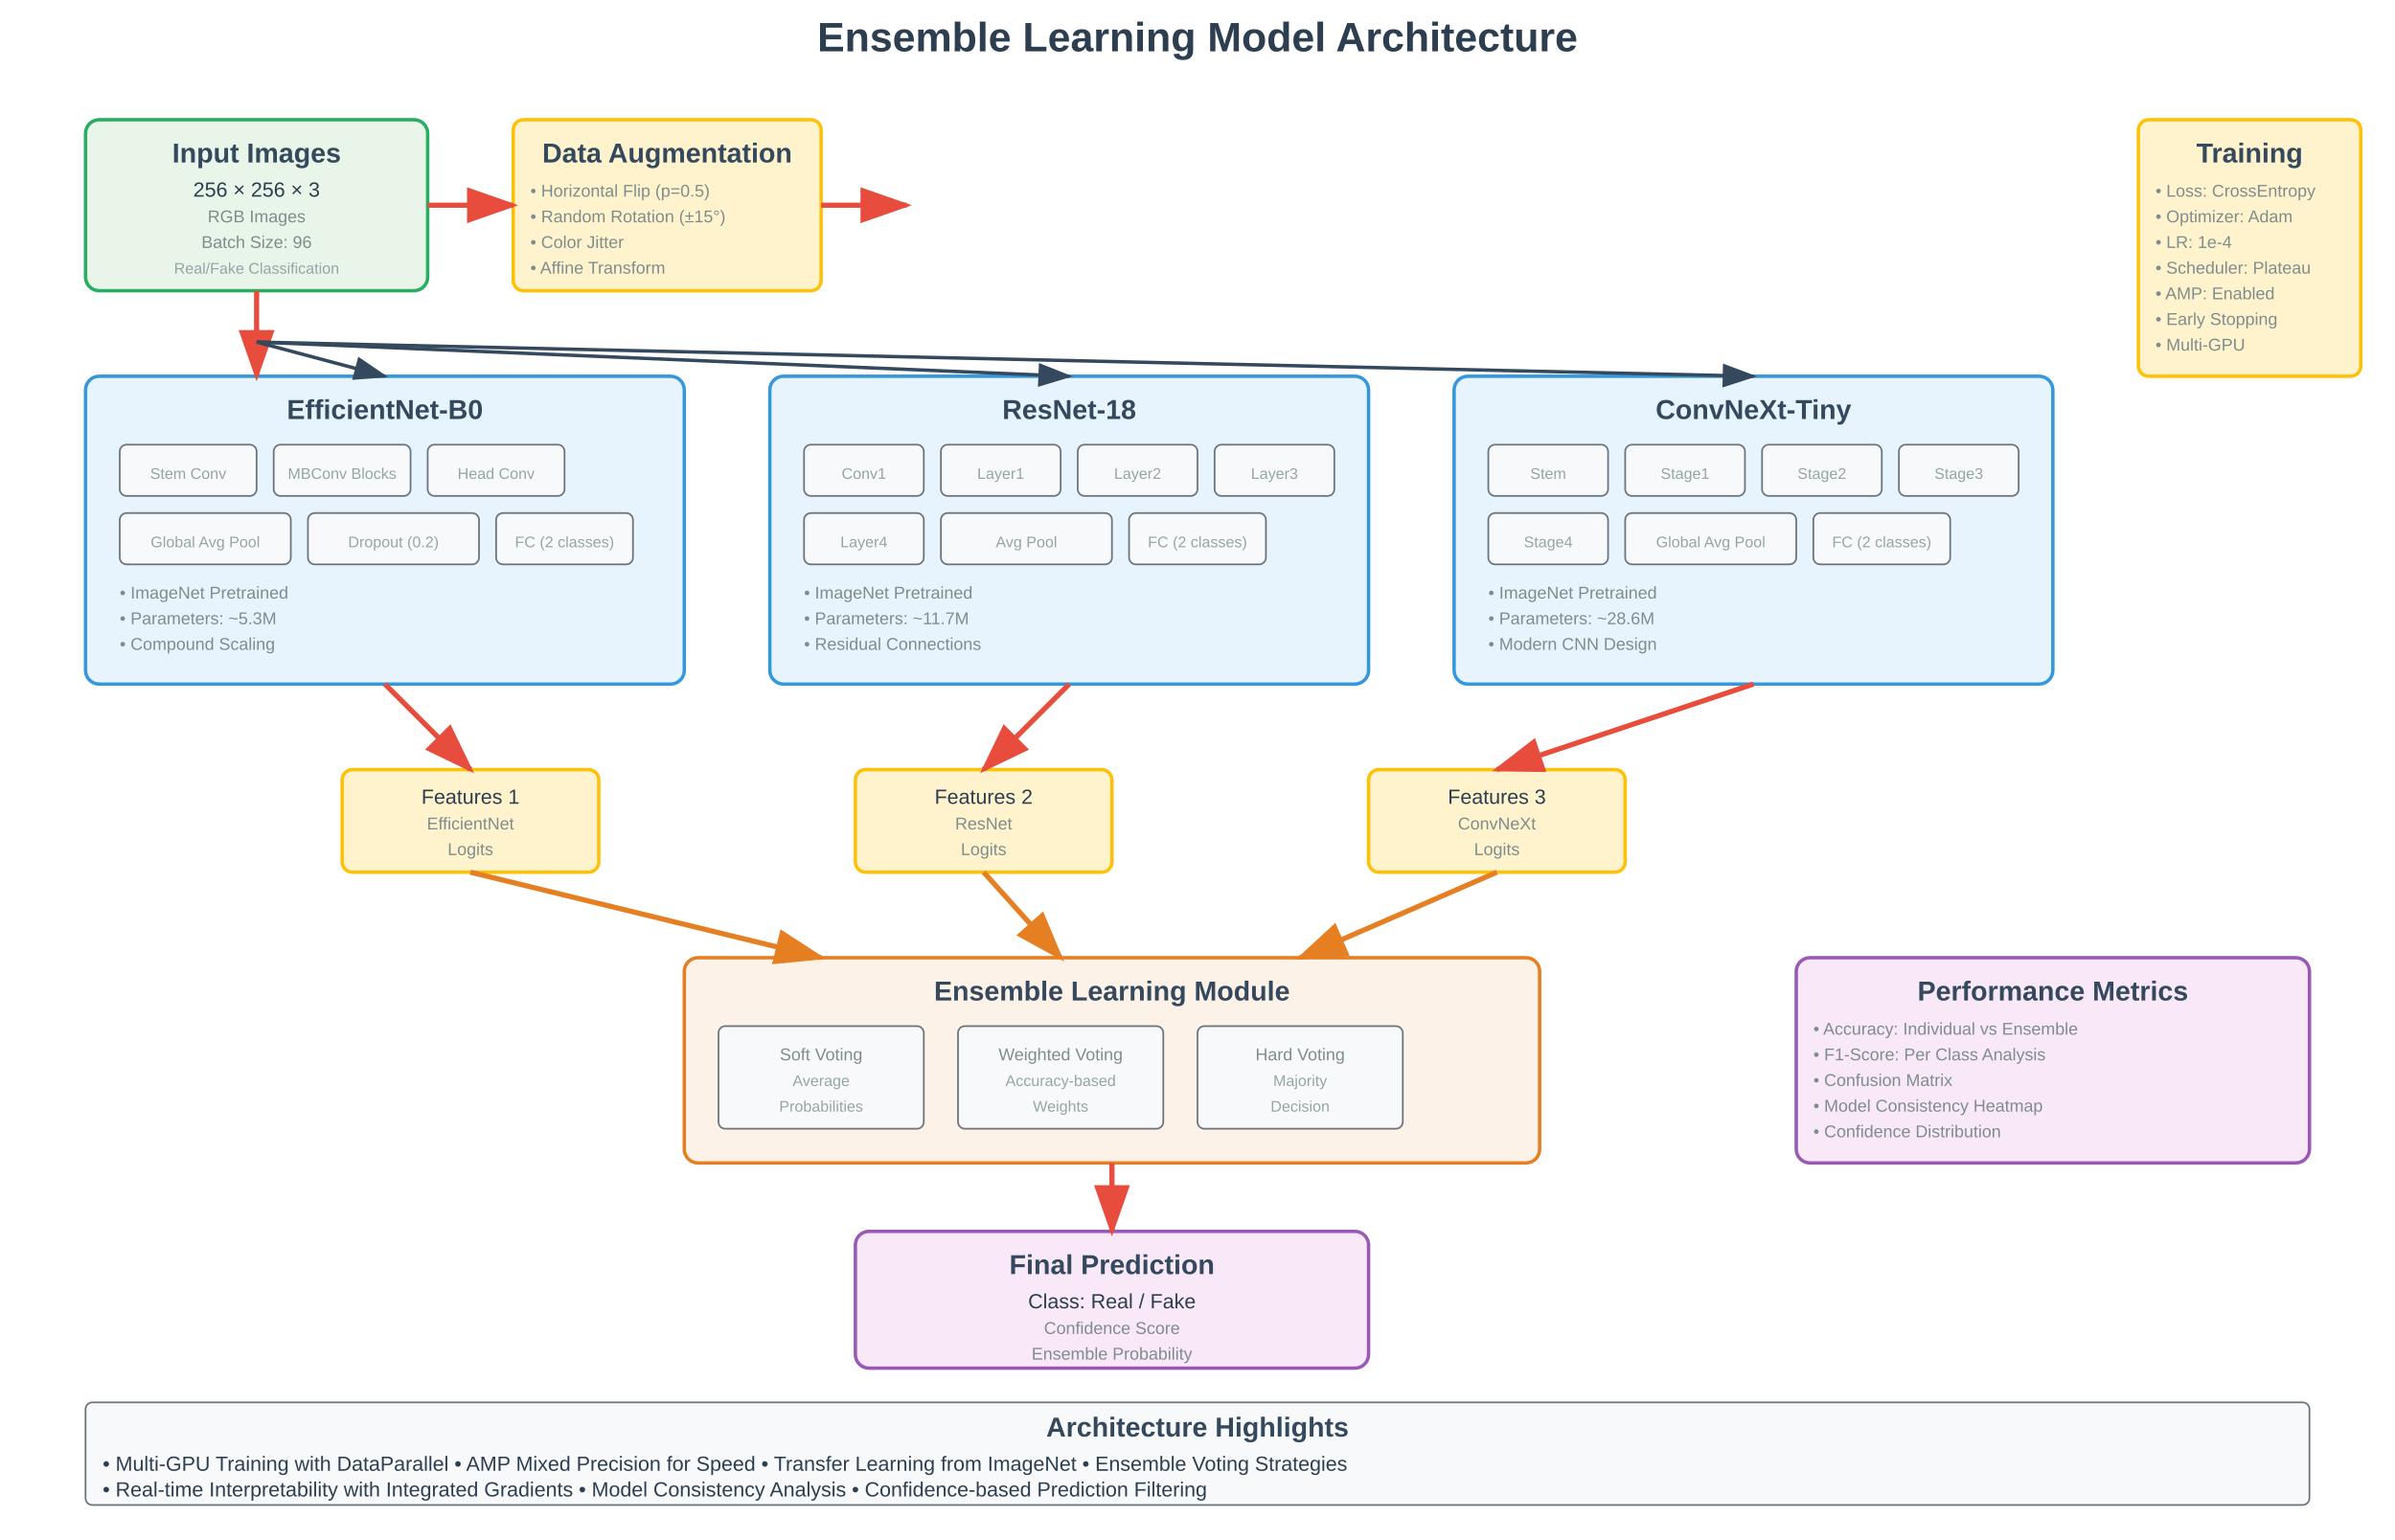
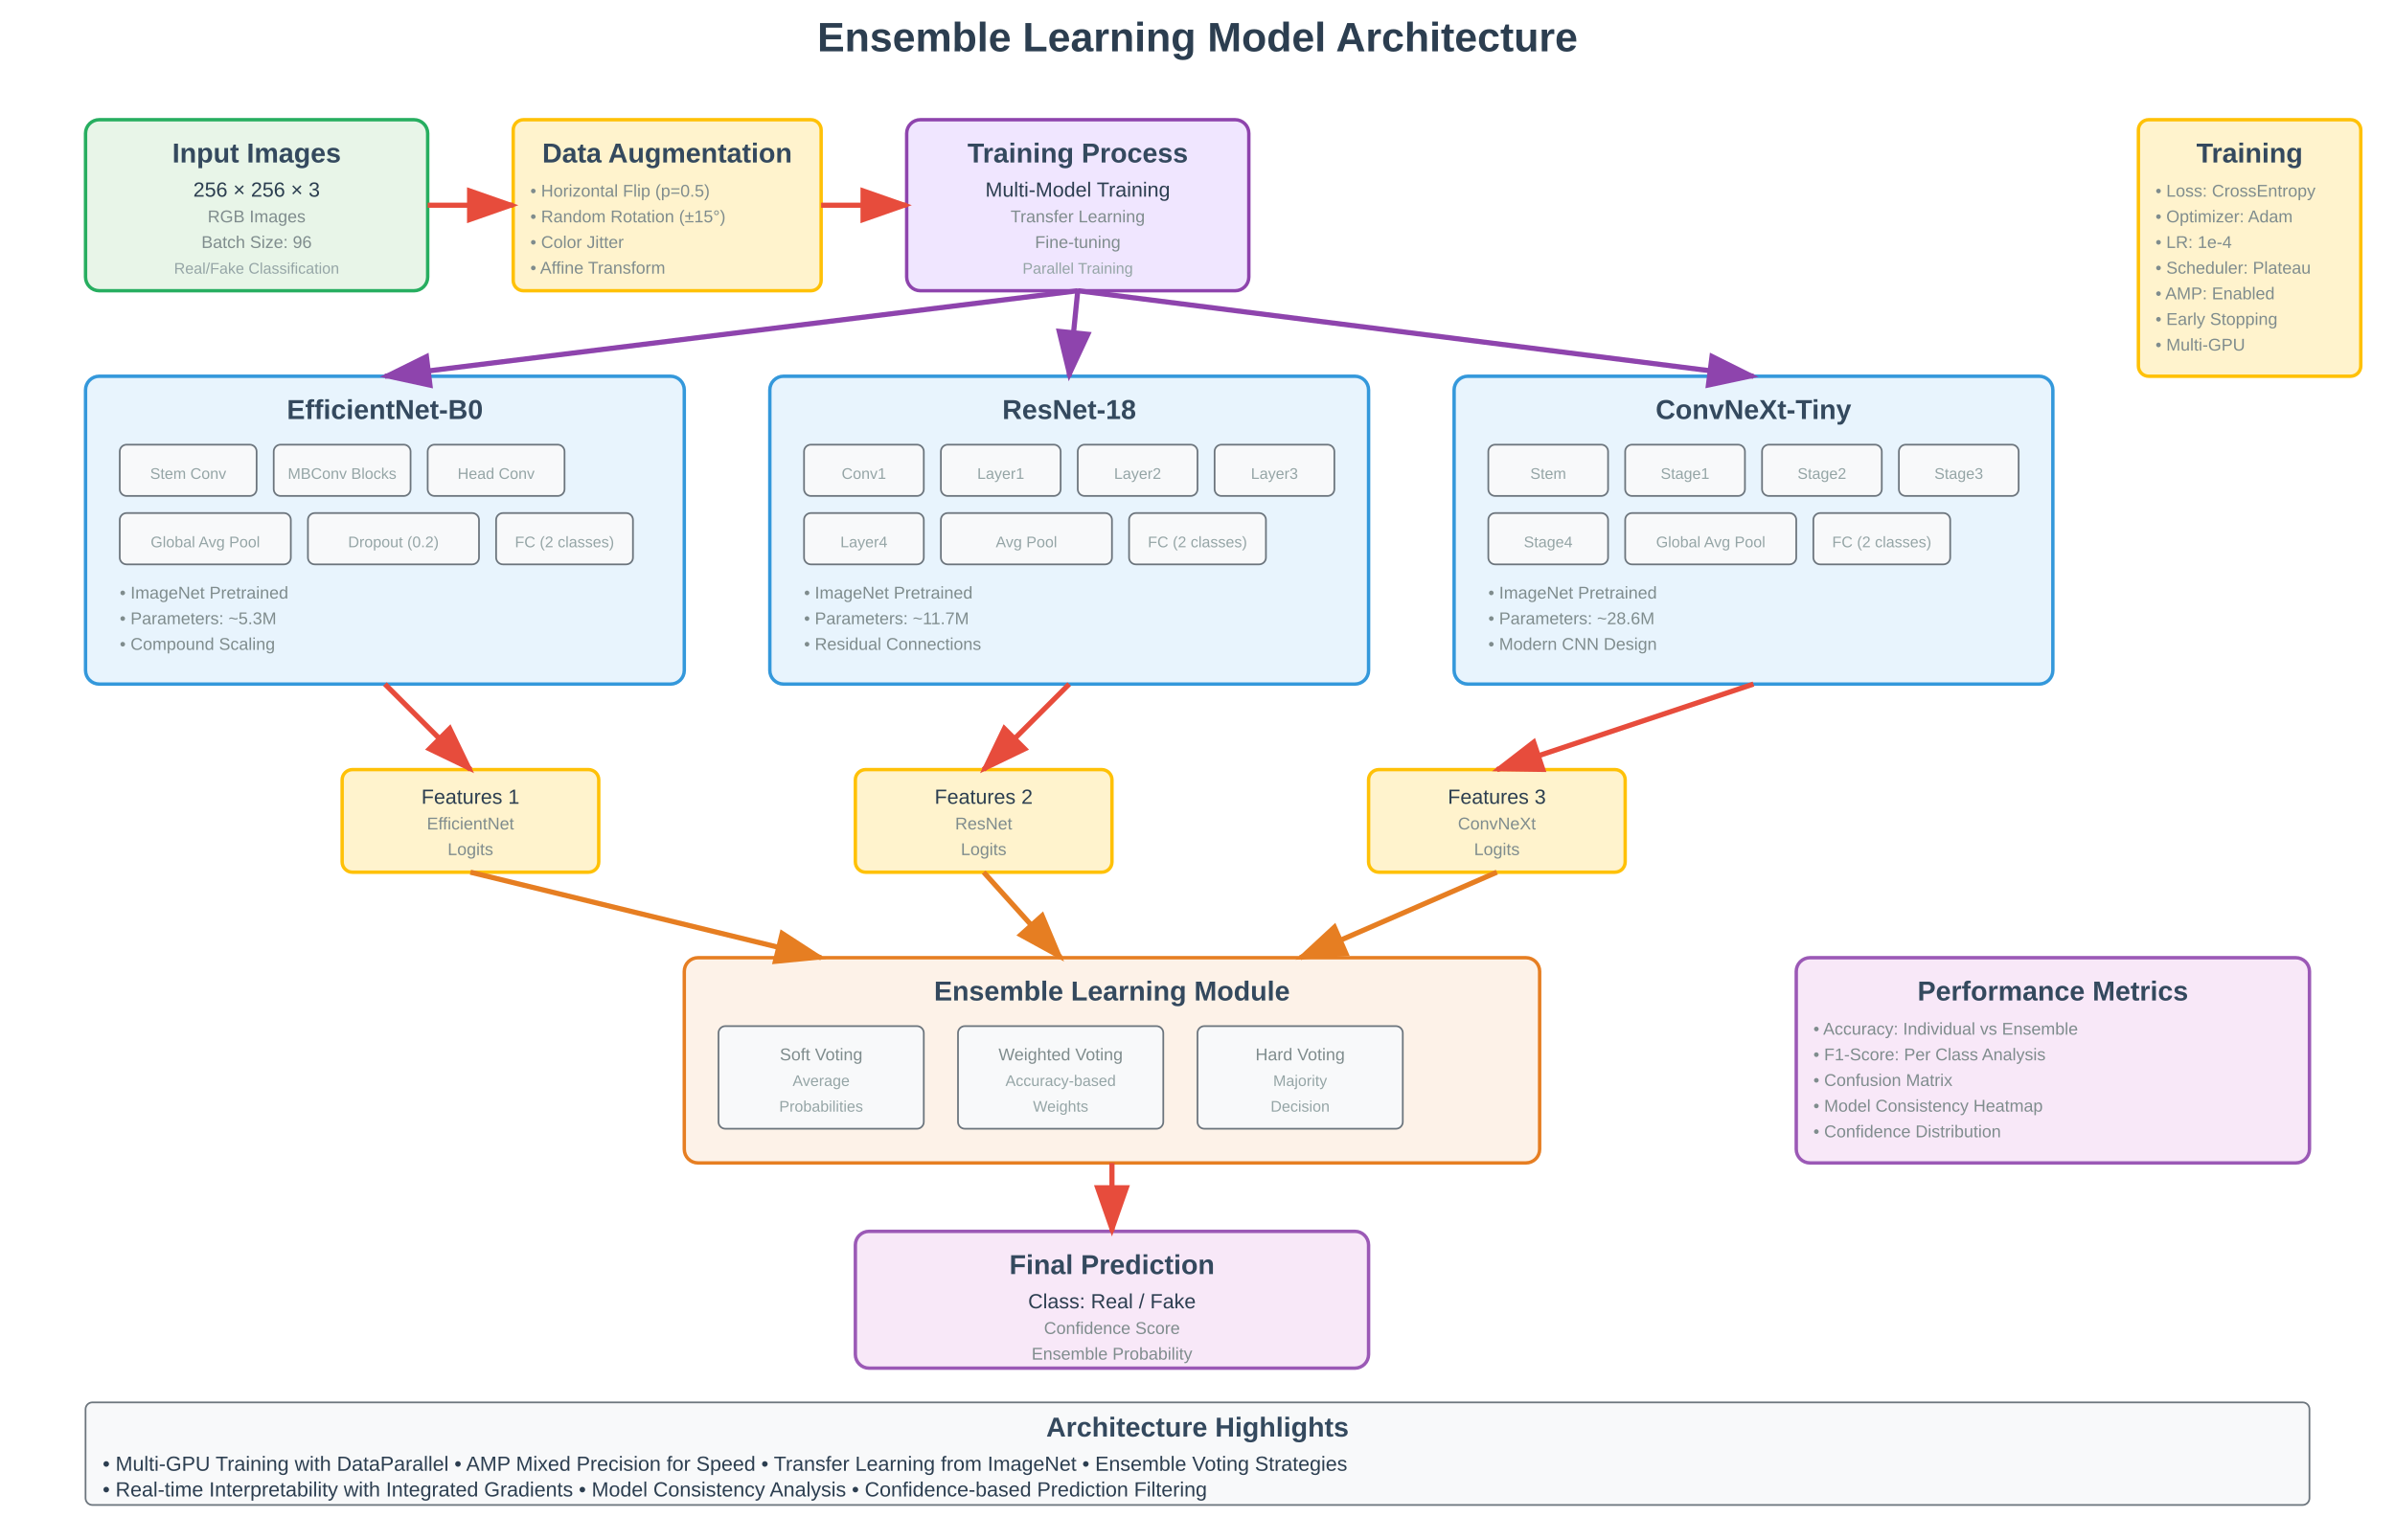
<svg xmlns="http://www.w3.org/2000/svg" width="1400" height="900">
  <defs>
    <style>
      .title { font-family: Arial, sans-serif; font-size: 24px; font-weight: bold; fill: #2c3e50; }
      .subtitle { font-family: Arial, sans-serif; font-size: 16px; font-weight: bold; fill: #34495e; }
      .text { font-family: Arial, sans-serif; font-size: 12px; fill: #2c3e50; }
      .small-text { font-family: Arial, sans-serif; font-size: 10px; fill: #7f8c8d; }
      .tiny-text { font-family: Arial, sans-serif; font-size: 9px; fill: #95a5a6; }
      .input-box { fill: #e8f5e8; stroke: #27ae60; stroke-width: 2; rx: 8; ry: 8; }
      .model-box { fill: #e8f4fd; stroke: #3498db; stroke-width: 2; rx: 8; ry: 8; }
      .feature-box { fill: #fff3cd; stroke: #ffc107; stroke-width: 2; rx: 6; ry: 6; }
+       .training-box { fill: #f0e6ff; stroke: #8e44ad; stroke-width: 2; rx: 8; ry: 8; }
      .ensemble-box { fill: #fdf2e8; stroke: #e67e22; stroke-width: 2; rx: 8; ry: 8; }
      .output-box { fill: #f8e8f8; stroke: #9b59b6; stroke-width: 2; rx: 8; ry: 8; }
      .layer-box { fill: #f8f9fa; stroke: #6c757d; stroke-width: 1; rx: 4; ry: 4; }
      .arrow { stroke: #34495e; stroke-width: 2; fill: none; marker-end: url(#arrowhead); }
      .data-flow { stroke: #e74c3c; stroke-width: 3; fill: none; marker-end: url(#redarrowhead); }
      .ensemble-flow { stroke: #e67e22; stroke-width: 3; fill: none; marker-end: url(#orangearrowhead); }
+       .training-flow { stroke: #8e44ad; stroke-width: 3; fill: none; marker-end: url(#purplearrowhead); }
    </style>
    <marker id="arrowhead" markerWidth="10" markerHeight="7" refX="9" refY="3.5" orient="auto">
      <polygon points="0 0, 10 3.5, 0 7" fill="#34495e" />
    </marker>
    <marker id="redarrowhead" markerWidth="10" markerHeight="7" refX="9" refY="3.5" orient="auto">
      <polygon points="0 0, 10 3.5, 0 7" fill="#e74c3c" />
    </marker>
    <marker id="orangearrowhead" markerWidth="10" markerHeight="7" refX="9" refY="3.5" orient="auto">
      <polygon points="0 0, 10 3.5, 0 7" fill="#e67e22" />
+     </marker>
+     <marker id="purplearrowhead" markerWidth="10" markerHeight="7" refX="9" refY="3.5" orient="auto">
+       <polygon points="0 0, 10 3.5, 0 7" fill="#8e44ad" />
    </marker>
  </defs>
  <text x="700" y="30" text-anchor="middle" class="title">Ensemble Learning Model Architecture</text>
  <rect x="50" y="70" width="200" height="100" class="input-box" />
  <text x="150" y="95" text-anchor="middle" class="subtitle">Input Images</text>
  <text x="150" y="115" text-anchor="middle" class="text">256 × 256 × 3</text>
  <text x="150" y="130" text-anchor="middle" class="small-text">RGB Images</text>
  <text x="150" y="145" text-anchor="middle" class="small-text">Batch Size: 96</text>
  <text x="150" y="160" text-anchor="middle" class="tiny-text">Real/Fake Classification</text>
  <rect x="300" y="70" width="180" height="100" class="feature-box" />
  <text x="390" y="95" text-anchor="middle" class="subtitle">Data Augmentation</text>
  <text x="310" y="115" class="small-text">• Horizontal Flip (p=0.5)</text>
  <text x="310" y="130" class="small-text">• Random Rotation (±15°)</text>
  <text x="310" y="145" class="small-text">• Color Jitter</text>
  <text x="310" y="160" class="small-text">• Affine Transform</text>
+   <rect x="530" y="70" width="200" height="100" class="training-box" />
+   <text x="630" y="95" text-anchor="middle" class="subtitle">Training Process</text>
+   <text x="630" y="115" text-anchor="middle" class="text">Multi-Model Training</text>
+   <text x="630" y="130" text-anchor="middle" class="small-text">Transfer Learning</text>
+   <text x="630" y="145" text-anchor="middle" class="small-text">Fine-tuning</text>
+   <text x="630" y="160" text-anchor="middle" class="tiny-text">Parallel Training</text>
  <rect x="50" y="220" width="350" height="180" class="model-box" />
  <text x="225" y="245" text-anchor="middle" class="subtitle">EfficientNet-B0</text>
  <rect x="70" y="260" width="80" height="30" class="layer-box" />
  <text x="110" y="280" text-anchor="middle" class="tiny-text">Stem Conv</text>
  <rect x="160" y="260" width="80" height="30" class="layer-box" />
  <text x="200" y="280" text-anchor="middle" class="tiny-text">MBConv Blocks</text>
  <rect x="250" y="260" width="80" height="30" class="layer-box" />
  <text x="290" y="280" text-anchor="middle" class="tiny-text">Head Conv</text>
  <rect x="70" y="300" width="100" height="30" class="layer-box" />
  <text x="120" y="320" text-anchor="middle" class="tiny-text">Global Avg Pool</text>
  <rect x="180" y="300" width="100" height="30" class="layer-box" />
  <text x="230" y="320" text-anchor="middle" class="tiny-text">Dropout (0.2)</text>
  <rect x="290" y="300" width="80" height="30" class="layer-box" />
  <text x="330" y="320" text-anchor="middle" class="tiny-text">FC (2 classes)</text>
  <text x="70" y="350" class="small-text">• ImageNet Pretrained</text>
  <text x="70" y="365" class="small-text">• Parameters: ~5.3M</text>
  <text x="70" y="380" class="small-text">• Compound Scaling</text>
  <rect x="450" y="220" width="350" height="180" class="model-box" />
  <text x="625" y="245" text-anchor="middle" class="subtitle">ResNet-18</text>
  <rect x="470" y="260" width="70" height="30" class="layer-box" />
  <text x="505" y="280" text-anchor="middle" class="tiny-text">Conv1</text>
  <rect x="550" y="260" width="70" height="30" class="layer-box" />
  <text x="585" y="280" text-anchor="middle" class="tiny-text">Layer1</text>
  <rect x="630" y="260" width="70" height="30" class="layer-box" />
  <text x="665" y="280" text-anchor="middle" class="tiny-text">Layer2</text>
  <rect x="710" y="260" width="70" height="30" class="layer-box" />
  <text x="745" y="280" text-anchor="middle" class="tiny-text">Layer3</text>
  <rect x="470" y="300" width="70" height="30" class="layer-box" />
  <text x="505" y="320" text-anchor="middle" class="tiny-text">Layer4</text>
  <rect x="550" y="300" width="100" height="30" class="layer-box" />
  <text x="600" y="320" text-anchor="middle" class="tiny-text">Avg Pool</text>
  <rect x="660" y="300" width="80" height="30" class="layer-box" />
  <text x="700" y="320" text-anchor="middle" class="tiny-text">FC (2 classes)</text>
  <text x="470" y="350" class="small-text">• ImageNet Pretrained</text>
  <text x="470" y="365" class="small-text">• Parameters: ~11.7M</text>
  <text x="470" y="380" class="small-text">• Residual Connections</text>
  <rect x="850" y="220" width="350" height="180" class="model-box" />
  <text x="1025" y="245" text-anchor="middle" class="subtitle">ConvNeXt-Tiny</text>
  <rect x="870" y="260" width="70" height="30" class="layer-box" />
  <text x="905" y="280" text-anchor="middle" class="tiny-text">Stem</text>
  <rect x="950" y="260" width="70" height="30" class="layer-box" />
  <text x="985" y="280" text-anchor="middle" class="tiny-text">Stage1</text>
  <rect x="1030" y="260" width="70" height="30" class="layer-box" />
  <text x="1065" y="280" text-anchor="middle" class="tiny-text">Stage2</text>
  <rect x="1110" y="260" width="70" height="30" class="layer-box" />
  <text x="1145" y="280" text-anchor="middle" class="tiny-text">Stage3</text>
  <rect x="870" y="300" width="70" height="30" class="layer-box" />
  <text x="905" y="320" text-anchor="middle" class="tiny-text">Stage4</text>
  <rect x="950" y="300" width="100" height="30" class="layer-box" />
  <text x="1000" y="320" text-anchor="middle" class="tiny-text">Global Avg Pool</text>
  <rect x="1060" y="300" width="80" height="30" class="layer-box" />
  <text x="1100" y="320" text-anchor="middle" class="tiny-text">FC (2 classes)</text>
  <text x="870" y="350" class="small-text">• ImageNet Pretrained</text>
  <text x="870" y="365" class="small-text">• Parameters: ~28.6M</text>
  <text x="870" y="380" class="small-text">• Modern CNN Design</text>
  <rect x="200" y="450" width="150" height="60" class="feature-box" />
  <text x="275" y="470" text-anchor="middle" class="text">Features 1</text>
  <text x="275" y="485" text-anchor="middle" class="small-text">EfficientNet</text>
  <text x="275" y="500" text-anchor="middle" class="small-text">Logits</text>
  <rect x="500" y="450" width="150" height="60" class="feature-box" />
  <text x="575" y="470" text-anchor="middle" class="text">Features 2</text>
  <text x="575" y="485" text-anchor="middle" class="small-text">ResNet</text>
  <text x="575" y="500" text-anchor="middle" class="small-text">Logits</text>
  <rect x="800" y="450" width="150" height="60" class="feature-box" />
  <text x="875" y="470" text-anchor="middle" class="text">Features 3</text>
  <text x="875" y="485" text-anchor="middle" class="small-text">ConvNeXt</text>
  <text x="875" y="500" text-anchor="middle" class="small-text">Logits</text>
  <rect x="400" y="560" width="500" height="120" class="ensemble-box" />
  <text x="650" y="585" text-anchor="middle" class="subtitle">Ensemble Learning Module</text>
  <rect x="420" y="600" width="120" height="60" class="layer-box" />
  <text x="480" y="620" text-anchor="middle" class="small-text">Soft Voting</text>
  <text x="480" y="635" text-anchor="middle" class="tiny-text">Average</text>
  <text x="480" y="650" text-anchor="middle" class="tiny-text">Probabilities</text>
  <rect x="560" y="600" width="120" height="60" class="layer-box" />
  <text x="620" y="620" text-anchor="middle" class="small-text">Weighted Voting</text>
  <text x="620" y="635" text-anchor="middle" class="tiny-text">Accuracy-based</text>
  <text x="620" y="650" text-anchor="middle" class="tiny-text">Weights</text>
  <rect x="700" y="600" width="120" height="60" class="layer-box" />
  <text x="760" y="620" text-anchor="middle" class="small-text">Hard Voting</text>
  <text x="760" y="635" text-anchor="middle" class="tiny-text">Majority</text>
  <text x="760" y="650" text-anchor="middle" class="tiny-text">Decision</text>
  <rect x="500" y="720" width="300" height="80" class="output-box" />
  <text x="650" y="745" text-anchor="middle" class="subtitle">Final Prediction</text>
  <text x="650" y="765" text-anchor="middle" class="text">Class: Real / Fake</text>
  <text x="650" y="780" text-anchor="middle" class="small-text">Confidence Score</text>
  <text x="650" y="795" text-anchor="middle" class="small-text">Ensemble Probability</text>
  <rect x="1250" y="70" width="130" height="150" class="feature-box" />
  <text x="1315" y="95" text-anchor="middle" class="subtitle">Training</text>
  <text x="1260" y="115" class="small-text">• Loss: CrossEntropy</text>
  <text x="1260" y="130" class="small-text">• Optimizer: Adam</text>
  <text x="1260" y="145" class="small-text">• LR: 1e-4</text>
  <text x="1260" y="160" class="small-text">• Scheduler: Plateau</text>
  <text x="1260" y="175" class="small-text">• AMP: Enabled</text>
  <text x="1260" y="190" class="small-text">• Early Stopping</text>
  <text x="1260" y="205" class="small-text">• Multi-GPU</text>
  <rect x="1050" y="560" width="300" height="120" class="output-box" />
  <text x="1200" y="585" text-anchor="middle" class="subtitle">Performance Metrics</text>
  <text x="1060" y="605" class="small-text">• Accuracy: Individual vs Ensemble</text>
  <text x="1060" y="620" class="small-text">• F1-Score: Per Class Analysis</text>
  <text x="1060" y="635" class="small-text">• Confusion Matrix</text>
  <text x="1060" y="650" class="small-text">• Model Consistency Heatmap</text>
  <text x="1060" y="665" class="small-text">• Confidence Distribution</text>
  <line x1="250" y1="120" x2="300" y2="120" class="data-flow" />
  <line x1="480" y1="120" x2="530" y2="120" class="data-flow" />
-   <line x1="150" y1="170" x2="150" y2="220" class="data-flow" />
-   <line x1="150" y1="200" x2="225" y2="220" class="arrow" />
-   <line x1="150" y1="200" x2="625" y2="220" class="arrow" />
-   <line x1="150" y1="200" x2="1025" y2="220" class="arrow" />
+   <line x1="630" y1="170" x2="225" y2="220" class="training-flow" />
+   <line x1="630" y1="170" x2="625" y2="220" class="training-flow" />
+   <line x1="630" y1="170" x2="1025" y2="220" class="training-flow" />
  <line x1="225" y1="400" x2="275" y2="450" class="data-flow" />
  <line x1="625" y1="400" x2="575" y2="450" class="data-flow" />
  <line x1="1025" y1="400" x2="875" y2="450" class="data-flow" />
  <line x1="275" y1="510" x2="480" y2="560" class="ensemble-flow" />
  <line x1="575" y1="510" x2="620" y2="560" class="ensemble-flow" />
  <line x1="875" y1="510" x2="760" y2="560" class="ensemble-flow" />
  <line x1="650" y1="680" x2="650" y2="720" class="data-flow" />
  <rect x="50" y="820" width="1300" height="60" class="layer-box" />
  <text x="700" y="840" text-anchor="middle" class="subtitle">Architecture Highlights</text>
  <text x="60" y="860" class="text">• Multi-GPU Training with DataParallel • AMP Mixed Precision for Speed • Transfer Learning from ImageNet • Ensemble Voting Strategies</text>
  <text x="60" y="875" class="text">• Real-time Interpretability with Integrated Gradients • Model Consistency Analysis • Confidence-based Prediction Filtering</text>
</svg>
